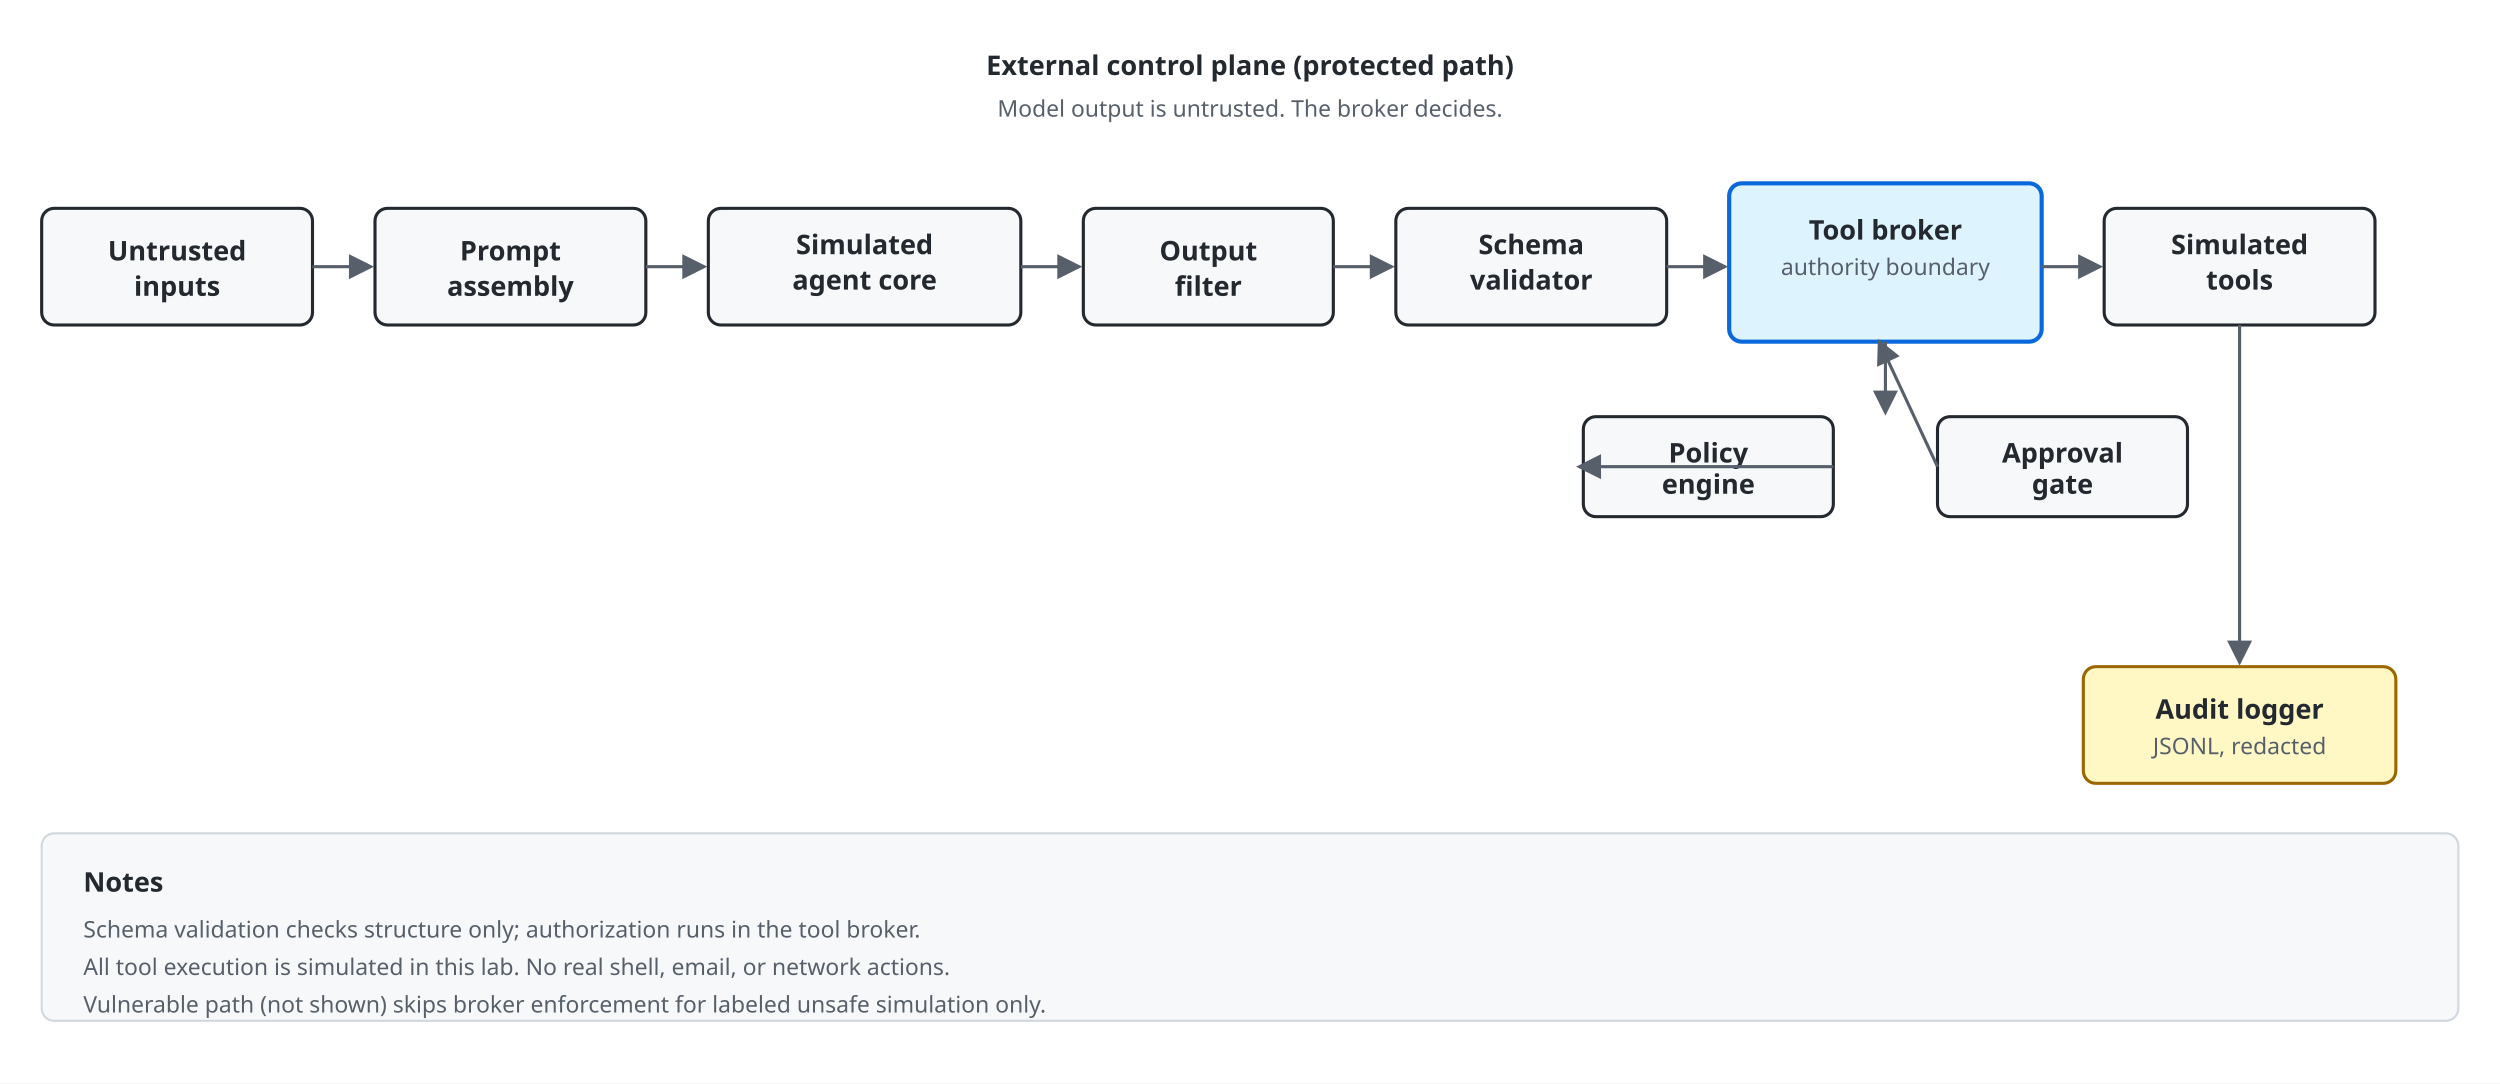
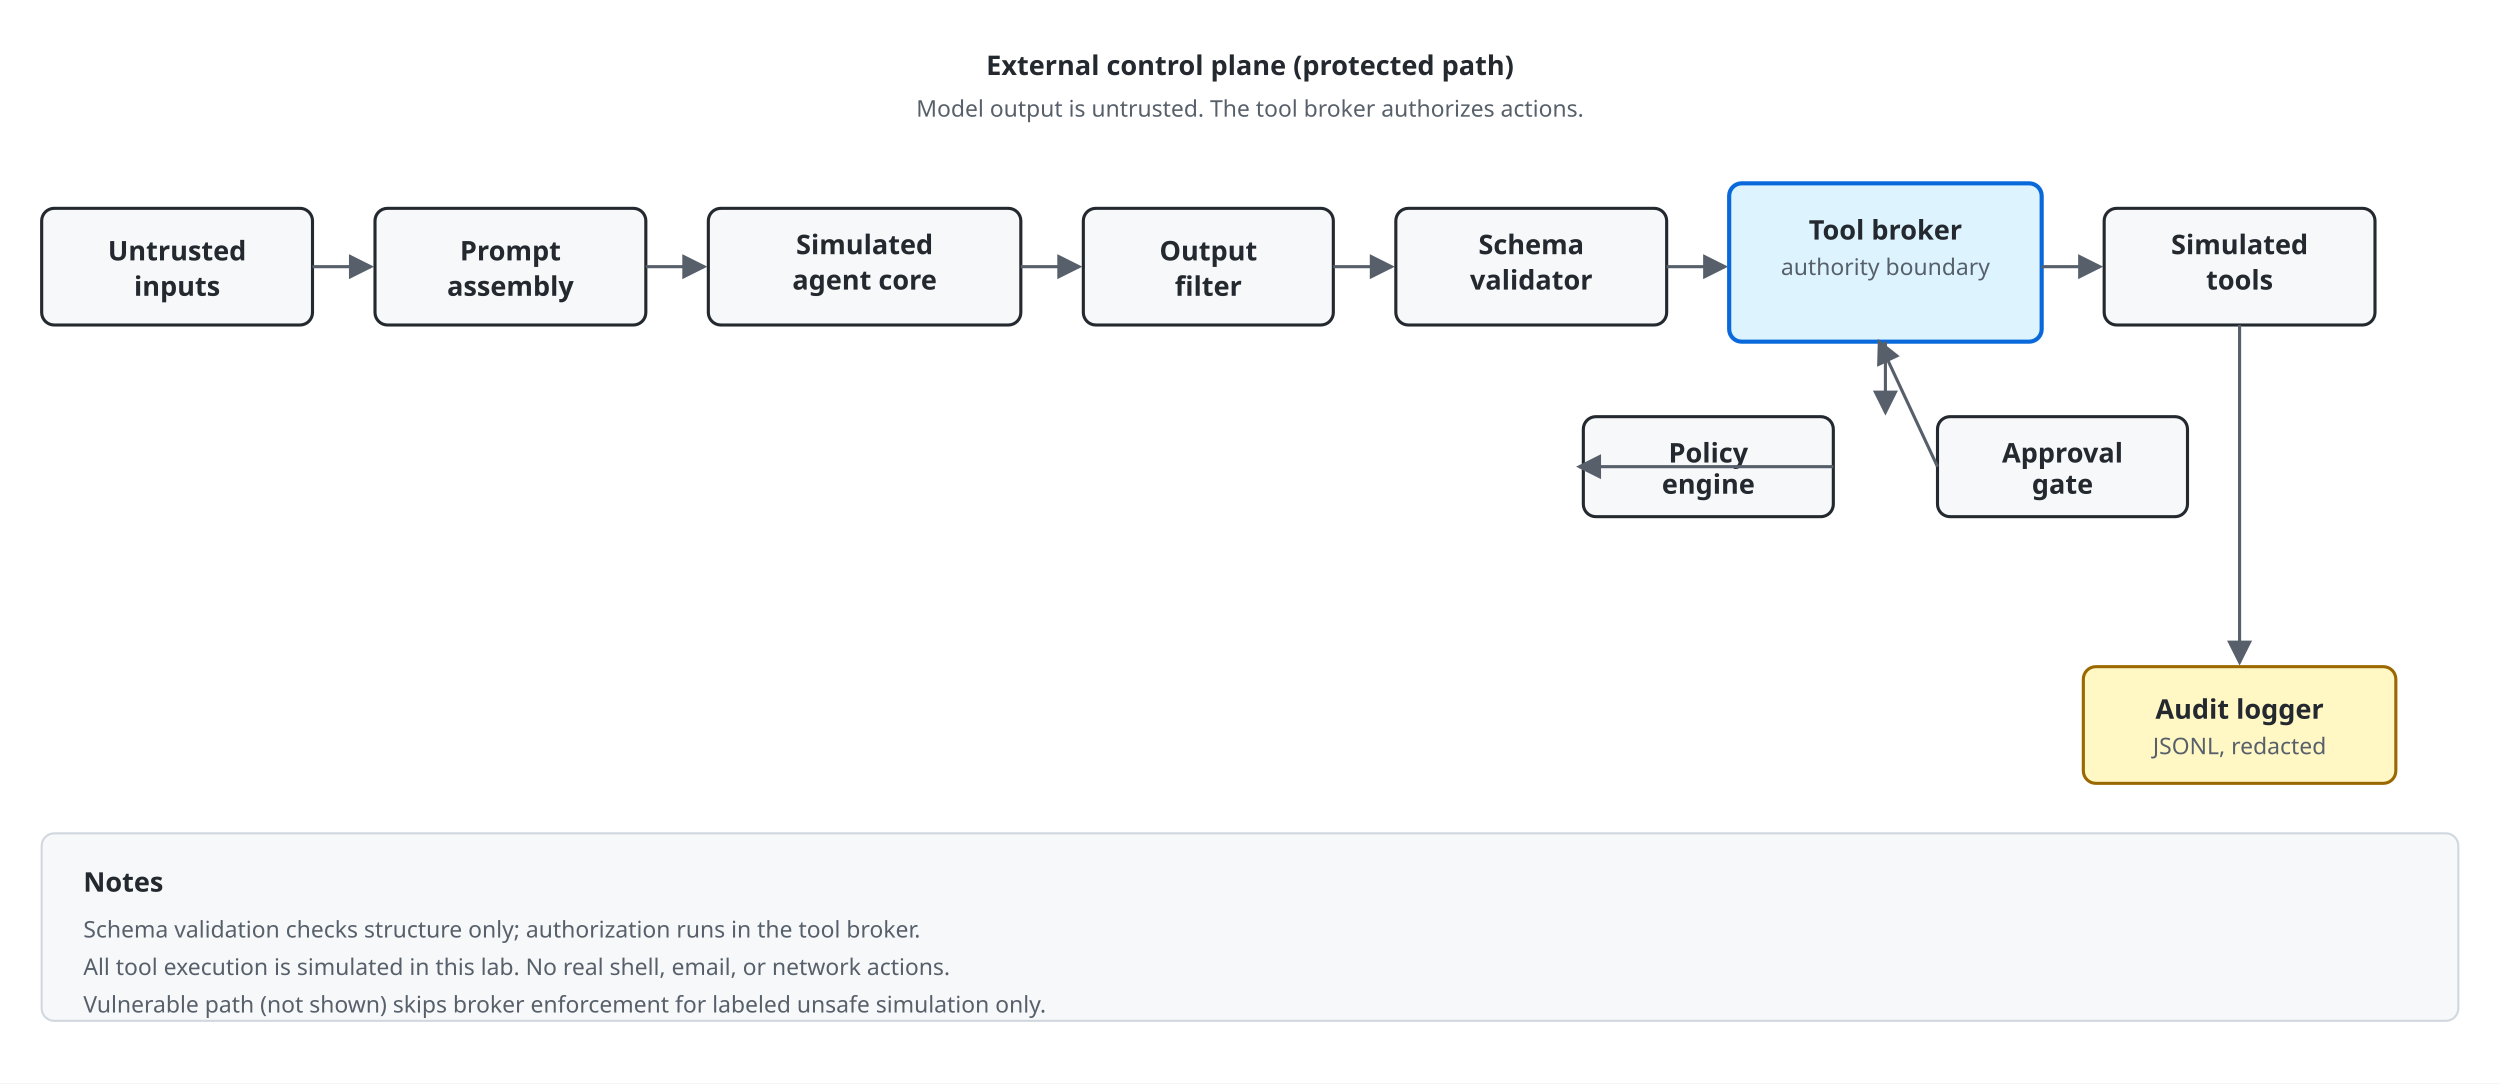
<svg xmlns="http://www.w3.org/2000/svg" width="1200" height="520" viewBox="0 0 1200 520" role="img" aria-labelledby="title desc">
  <defs>
    <style>
      .box { fill: #f6f8fa; stroke: #24292f; stroke-width: 1.5; }
      .broker { fill: #ddf4ff; stroke: #0969da; stroke-width: 2; }
      .audit { fill: #fff8c5; stroke: #9a6700; stroke-width: 1.5; }
      .label { font-family: ui-sans-serif, system-ui, sans-serif; font-size: 13px; fill: #24292f; font-weight: 600; }
      .sublabel { font-family: ui-sans-serif, system-ui, sans-serif; font-size: 11px; fill: #57606a; }
      .arrow { stroke: #57606a; stroke-width: 1.5; fill: none; marker-end: url(#arrowhead); }
    </style>
    <marker id="arrowhead" markerWidth="8" markerHeight="8" refX="7" refY="4" orient="auto">
      <polygon points="0 0, 8 4, 0 8" fill="#57606a" />
    </marker>
  </defs>
  <rect width="1200" height="520" fill="#ffffff" />
  <text x="600" y="36" text-anchor="middle" class="label" font-size="16">External control plane (protected path)</text>
-   <text x="600" y="56" text-anchor="middle" class="sublabel">Model output is untrusted. The broker decides.</text>
+   <text x="600" y="56" text-anchor="middle" class="sublabel">Model output is untrusted. The tool broker authorizes actions.</text>
  <rect class="box" x="20" y="100" width="130" height="56" rx="6" />
  <text x="85" y="125" text-anchor="middle" class="label">Untrusted</text>
  <text x="85" y="142" text-anchor="middle" class="label">inputs</text>
  <line class="arrow" x1="150" y1="128" x2="178" y2="128" />
  <rect class="box" x="180" y="100" width="130" height="56" rx="6" />
  <text x="245" y="125" text-anchor="middle" class="label">Prompt</text>
  <text x="245" y="142" text-anchor="middle" class="label">assembly</text>
  <line class="arrow" x1="310" y1="128" x2="338" y2="128" />
  <rect class="box" x="340" y="100" width="150" height="56" rx="6" />
  <text x="415" y="122" text-anchor="middle" class="label">Simulated</text>
  <text x="415" y="139" text-anchor="middle" class="label">agent core</text>
  <line class="arrow" x1="490" y1="128" x2="518" y2="128" />
  <rect class="box" x="520" y="100" width="120" height="56" rx="6" />
  <text x="580" y="125" text-anchor="middle" class="label">Output</text>
  <text x="580" y="142" text-anchor="middle" class="label">filter</text>
  <line class="arrow" x1="640" y1="128" x2="668" y2="128" />
  <rect class="box" x="670" y="100" width="130" height="56" rx="6" />
  <text x="735" y="122" text-anchor="middle" class="label">Schema</text>
  <text x="735" y="139" text-anchor="middle" class="label">validator</text>
  <line class="arrow" x1="800" y1="128" x2="828" y2="128" />
  <rect class="broker" x="830" y="88" width="150" height="76" rx="6" />
  <text x="905" y="115" text-anchor="middle" class="label">Tool broker</text>
  <text x="905" y="132" text-anchor="middle" class="sublabel">authority boundary</text>
  <line class="arrow" x1="980" y1="128" x2="1008" y2="128" />
  <rect class="box" x="1010" y="100" width="130" height="56" rx="6" />
  <text x="1075" y="122" text-anchor="middle" class="label">Simulated</text>
  <text x="1075" y="139" text-anchor="middle" class="label">tools</text>
  <line class="arrow" x1="905" y1="164" x2="905" y2="198" />
  <rect class="box" x="760" y="200" width="120" height="48" rx="6" />
  <text x="820" y="222" text-anchor="middle" class="label">Policy</text>
  <text x="820" y="237" text-anchor="middle" class="label">engine</text>
  <rect class="box" x="930" y="200" width="120" height="48" rx="6" />
  <text x="990" y="222" text-anchor="middle" class="label">Approval</text>
  <text x="990" y="237" text-anchor="middle" class="label">gate</text>
  <line class="arrow" x1="880" y1="224" x2="758" y2="224" />
  <line class="arrow" x1="930" y1="224" x2="902" y2="164" />
  <line class="arrow" x1="1075" y1="156" x2="1075" y2="318" />
  <rect class="audit" x="1000" y="320" width="150" height="56" rx="6" />
  <text x="1075" y="345" text-anchor="middle" class="label">Audit logger</text>
  <text x="1075" y="362" text-anchor="middle" class="sublabel">JSONL, redacted</text>
  <rect x="20" y="400" width="1160" height="90" rx="6" fill="#f6f8fa" stroke="#d0d7de" stroke-width="1" />
  <text x="40" y="428" class="label">Notes</text>
  <text x="40" y="450" class="sublabel">Schema validation checks structure only; authorization runs in the tool broker.</text>
  <text x="40" y="468" class="sublabel">All tool execution is simulated in this lab. No real shell, email, or network actions.</text>
  <text x="40" y="486" class="sublabel">Vulnerable path (not shown) skips broker enforcement for labeled unsafe simulation only.</text>
</svg>
